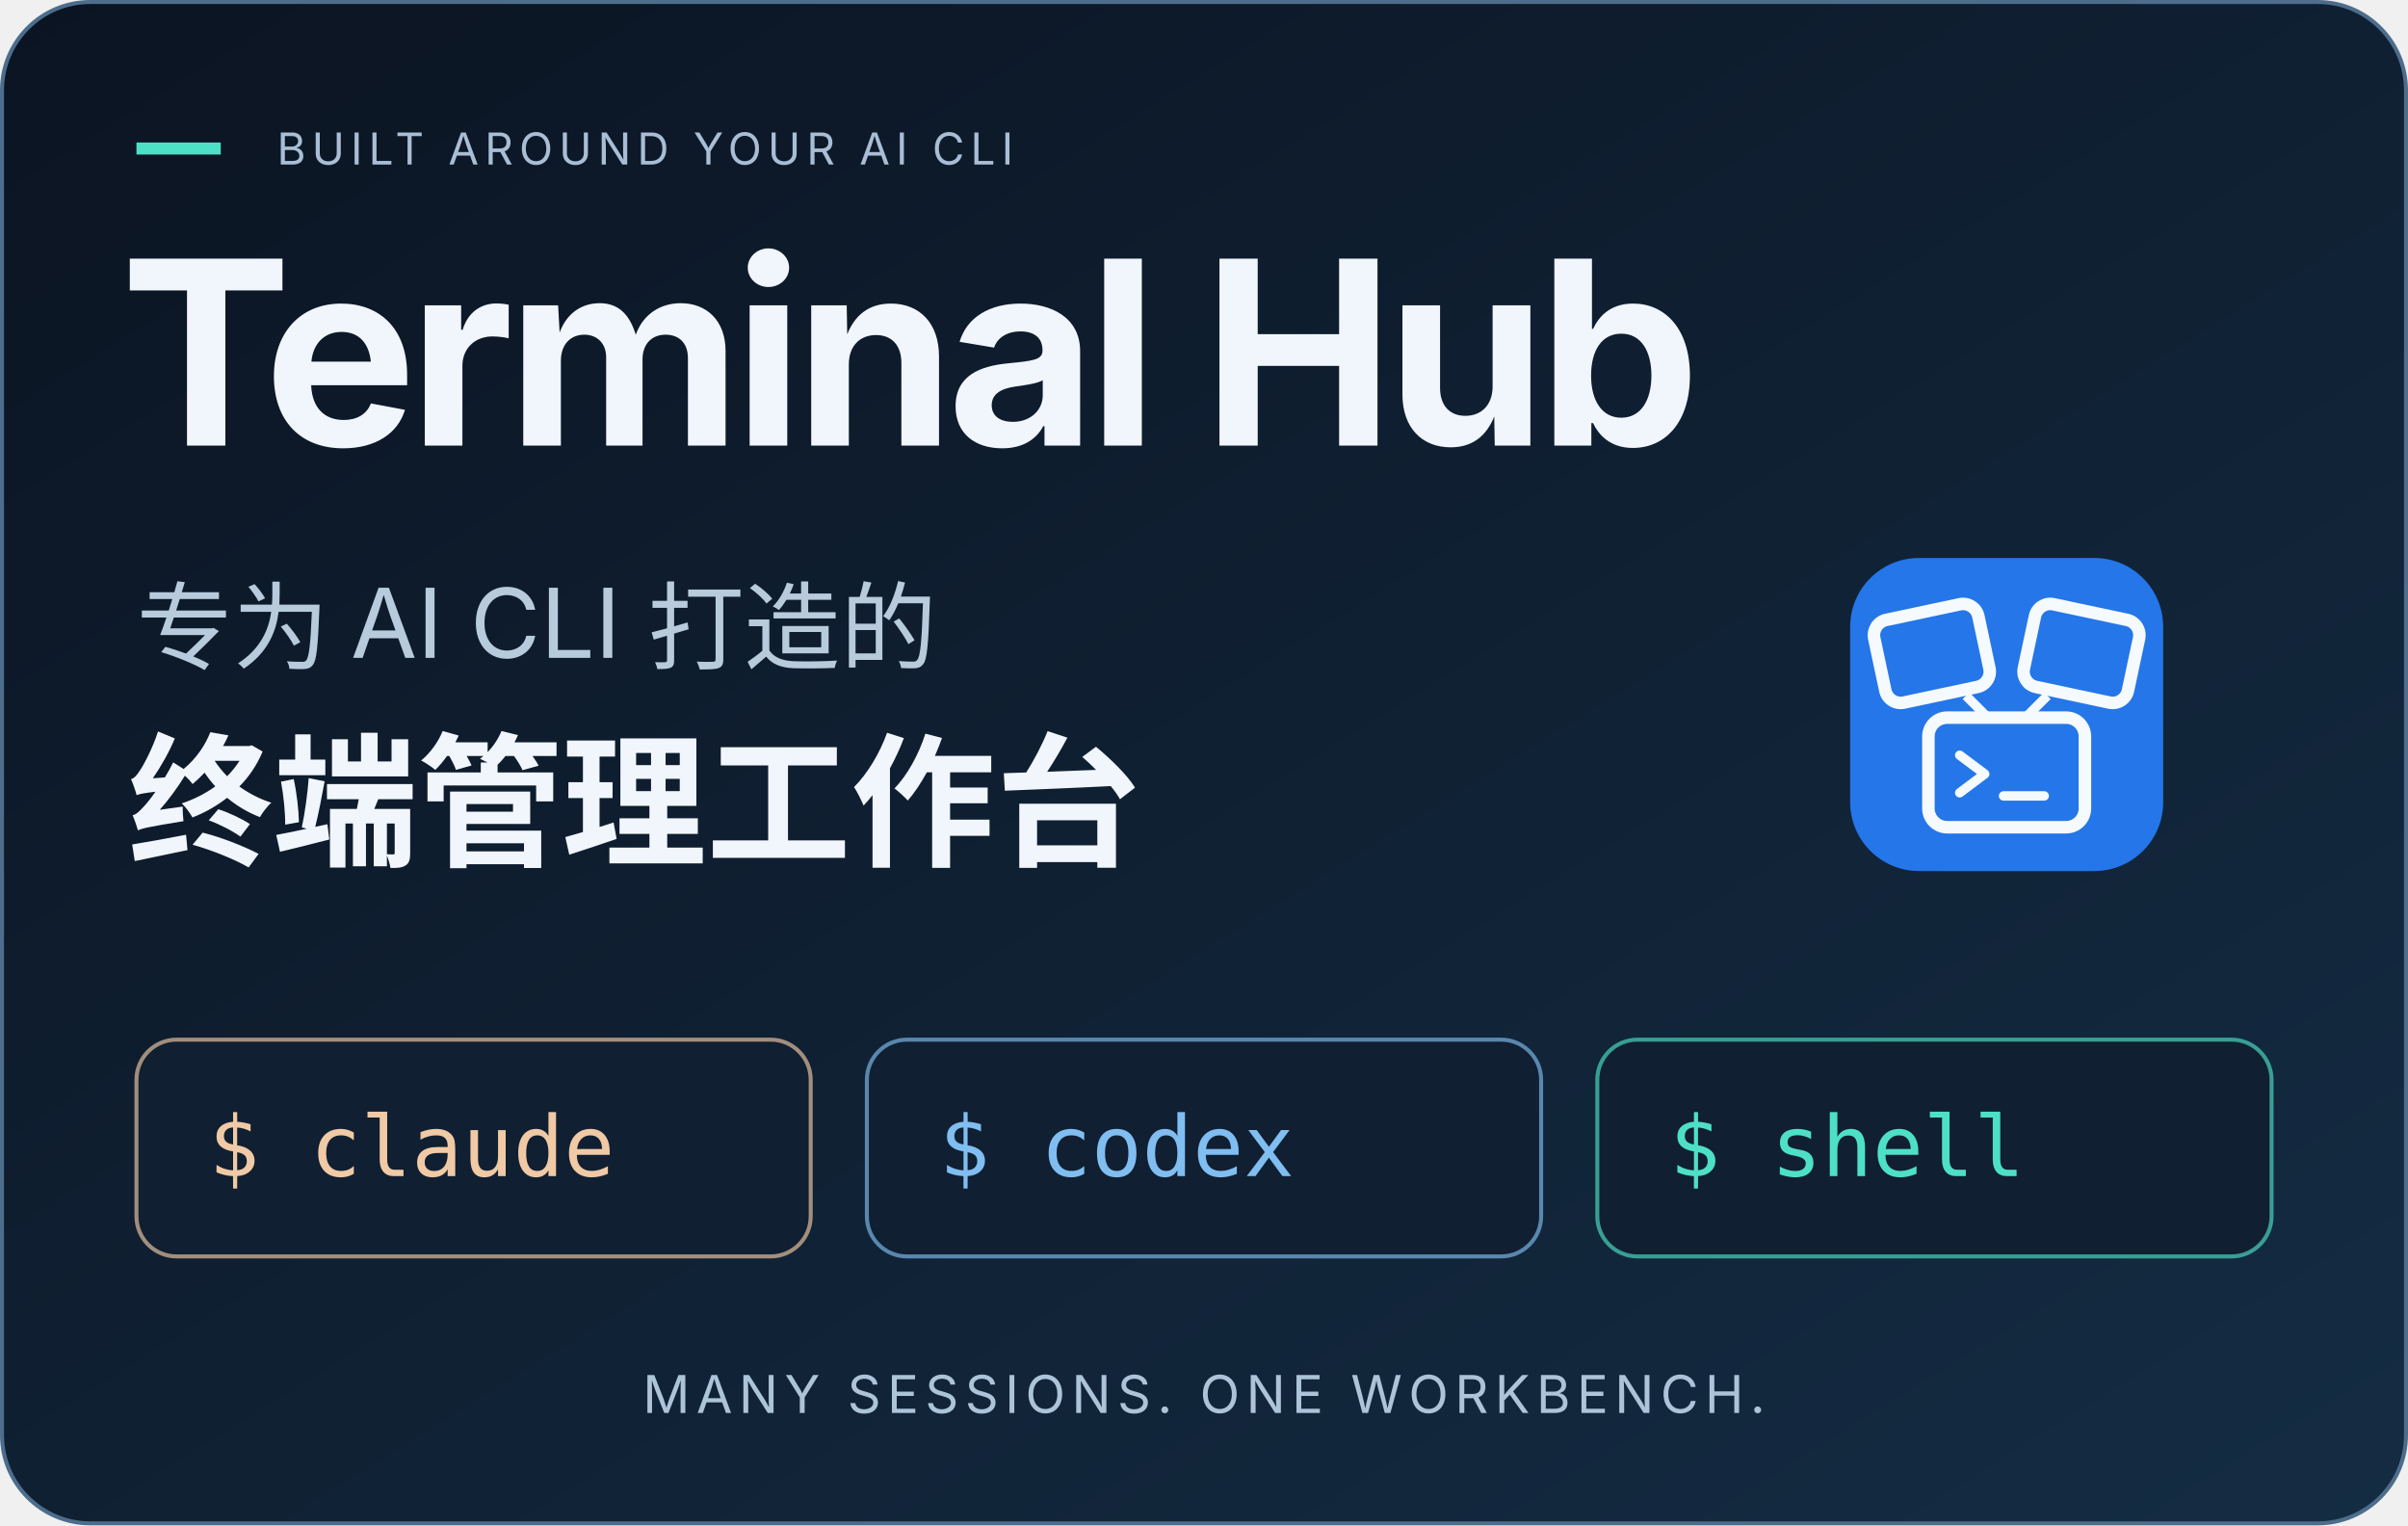
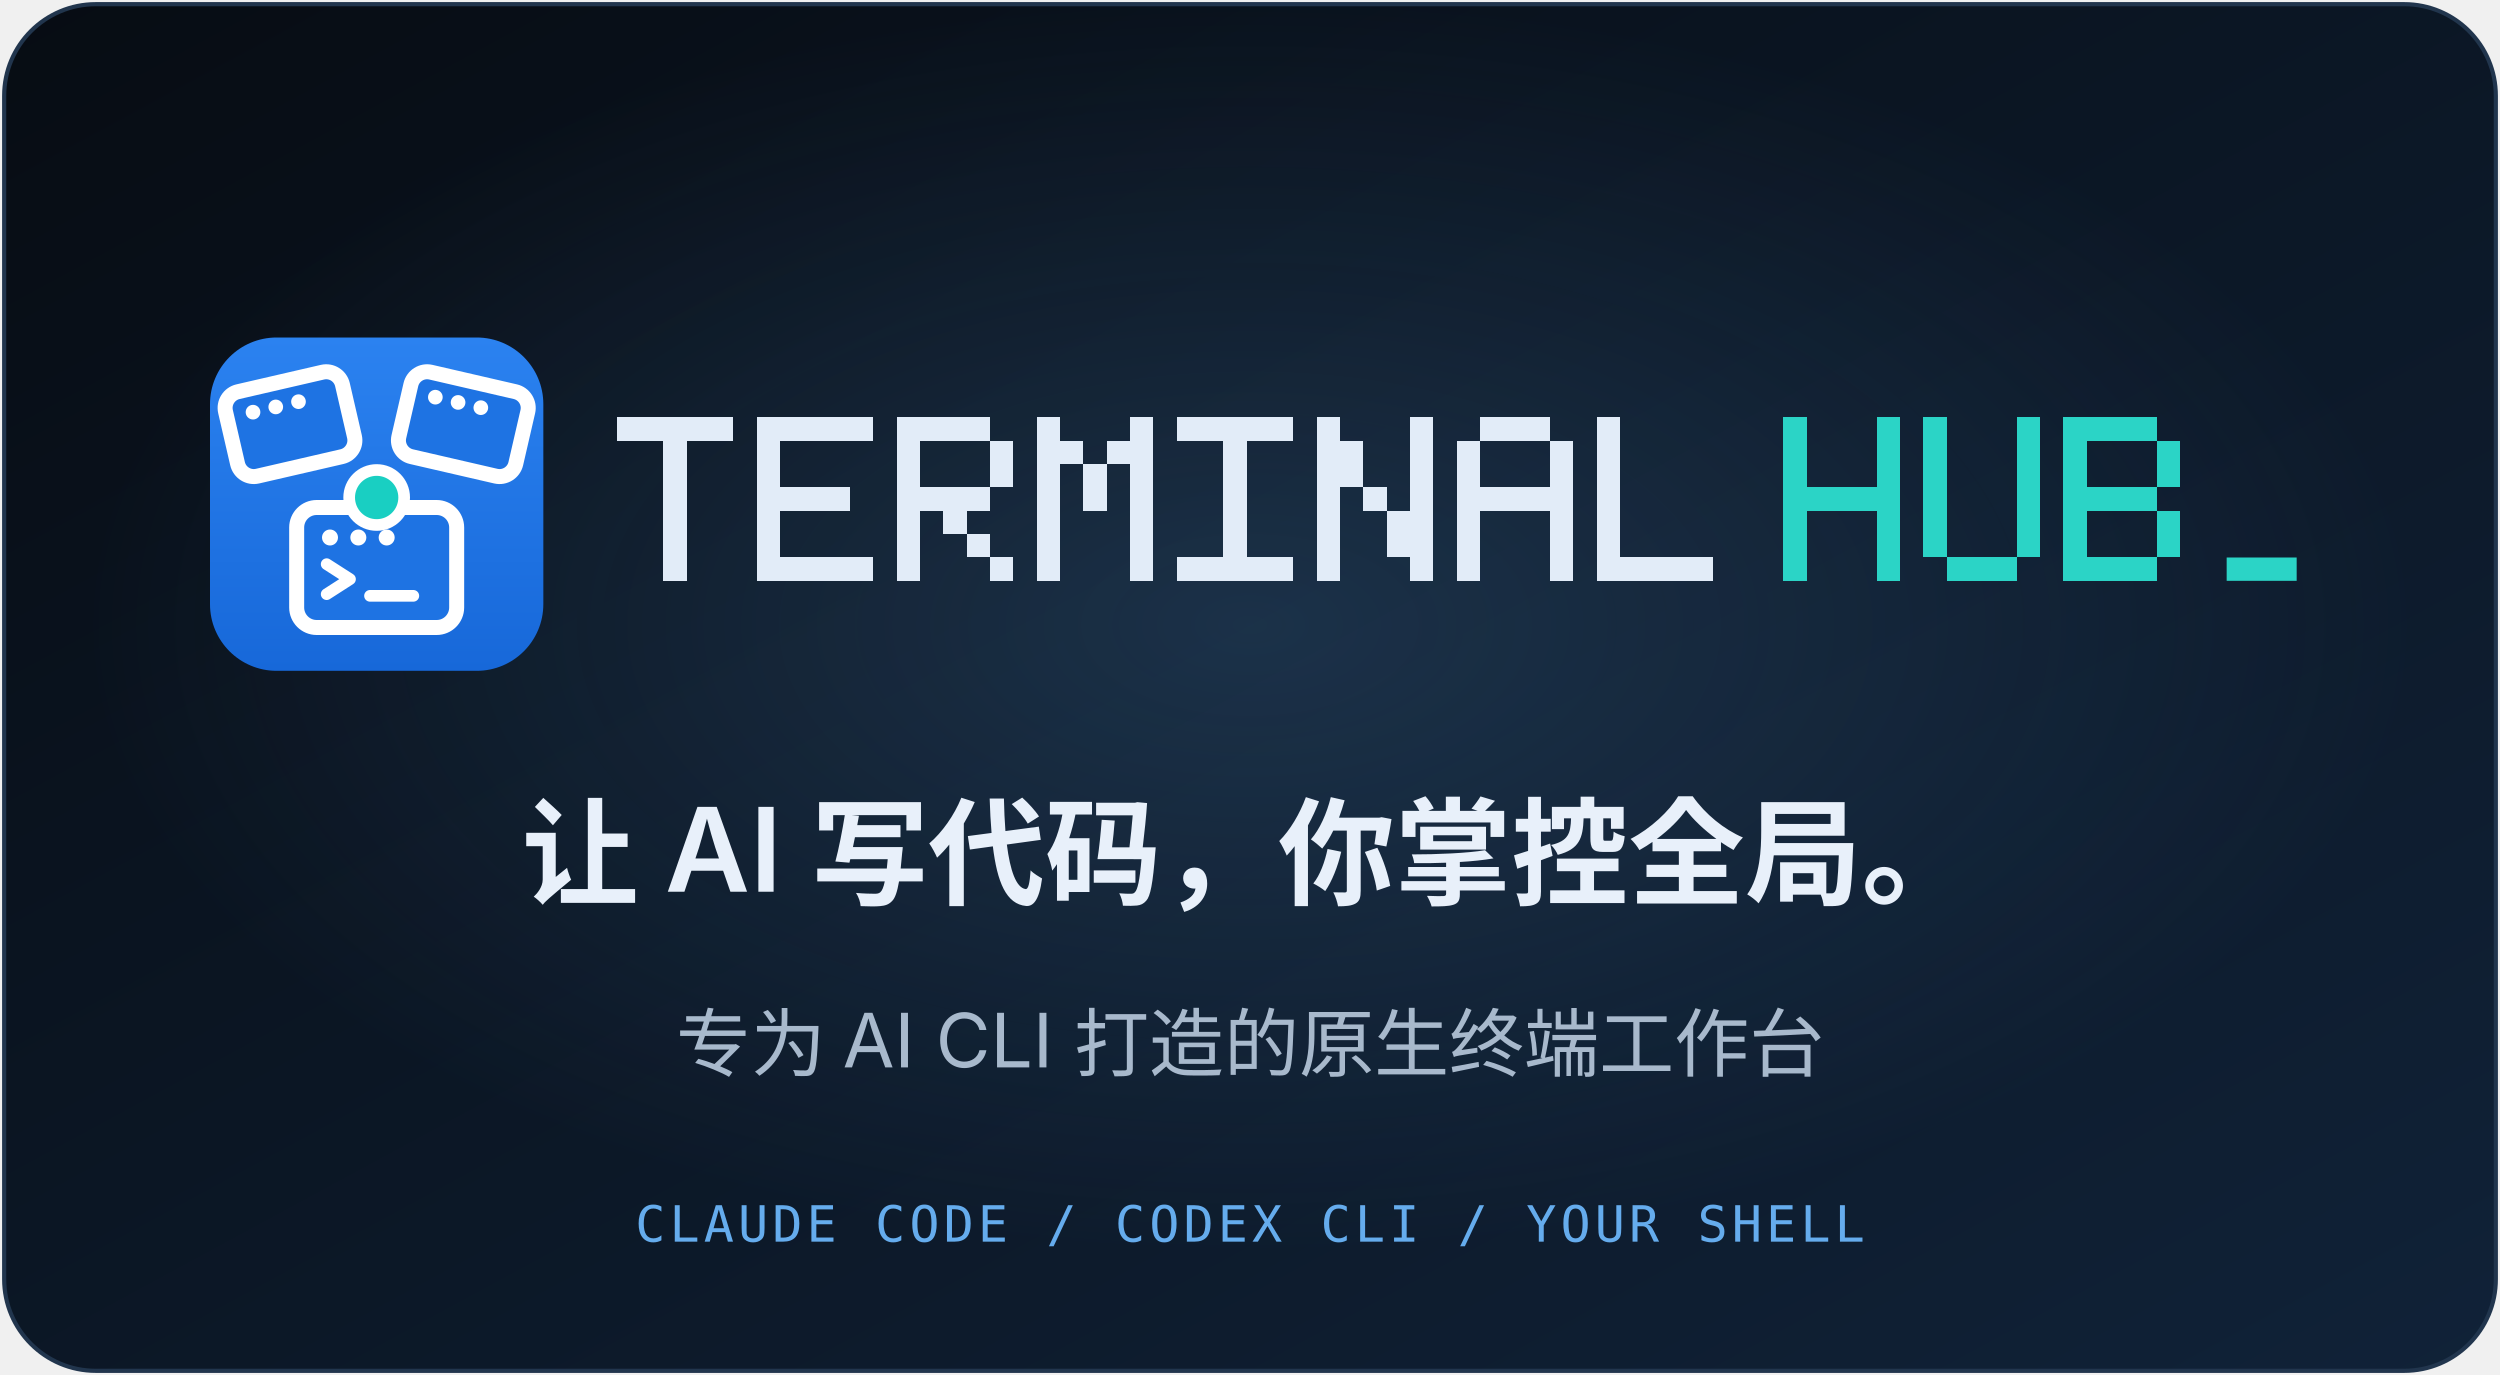
- <svg xmlns="http://www.w3.org/2000/svg" width="600" height="380" viewBox="0 0 600 380" role="img" aria-label="Terminal Hub — 专为 AI CLI 打造的终端管理工作台">
+ <svg xmlns="http://www.w3.org/2000/svg" width="600" height="330" viewBox="0 0 600 330" role="img" aria-label="Terminal Hub — 让 AI 写代码，你掌控全局。">
  <defs>
    <linearGradient id="canvas" x2="1" y2="1">
-       <stop stop-color="#0B1422" />
-       <stop offset="1" stop-color="#142C43" />
+       <stop stop-color="#070C13" />
+       <stop offset="1" stop-color="#102238" />
+     </linearGradient>
+     <radialGradient id="halo">
+       <stop stop-color="#65ACED" stop-opacity=".18" />
+       <stop offset="1" stop-color="#65ACED" stop-opacity="0" />
+     </radialGradient>
+     <linearGradient id="tile" x2="0" y2="1">
+       <stop stop-color="#2B82F0" />
+       <stop offset="1" stop-color="#1768D9" />
+     </linearGradient>
+     <linearGradient id="line">
+       <stop stop-color="#65ACED" />
+       <stop offset="1" stop-color="#2BD4C6" />
    </linearGradient>
  </defs>
-   <rect x=".5" y=".5" width="599" height="379" rx="22" fill="url(#canvas)" stroke="#4C6D8B" />
-   <path d="M34 37H55" stroke="#4DE0C7" stroke-width="3" />
-   <text x="69" y="41" fill="#A9BED5" font-family="Segoe UI, Inter, Arial, Microsoft YaHei, sans-serif" font-size="11" letter-spacing="1.5">BUILT AROUND YOUR AI CLI</text>
-   <text x="30" y="111" fill="#F1F6FC" font-family="Segoe UI, Inter, Arial, Microsoft YaHei, sans-serif" font-size="64" font-weight="700" letter-spacing="-2">Terminal Hub</text>
-   <text x="34" y="165" fill="#B7CBDD" font-family="Segoe UI, Inter, Arial, Microsoft YaHei, sans-serif" font-size="24">专为 AI CLI 打造的</text>
-   <text x="32" y="213" fill="#F1F6FC" font-family="Segoe UI, Inter, Arial, Microsoft YaHei, sans-serif" font-size="36" font-weight="600">终端管理工作台</text>
-   <g transform="translate(461 139) scale(0.78)">
-     <rect width="100" height="100" rx="22" fill="#2476E9" />
-     <g fill="#2476E9" stroke="#F5FAFF" stroke-width="4" stroke-linejoin="round">
-       <rect x="9" y="17" width="34" height="27" rx="5" transform="rotate(-12 26 30)" />
-       <rect x="57" y="17" width="34" height="27" rx="5" transform="rotate(12 74 30)" />
-       <rect x="25" y="51" width="50" height="35" rx="6" />
+   <rect x="1" y="1" width="598" height="328" rx="22" fill="url(#canvas)" stroke="#21354D" />
+   <ellipse cx="300" cy="150" rx="285" ry="150" fill="url(#halo)" />
+   <path d="M275 42H325" stroke="url(#line)" stroke-width="3" />
+   <g transform="translate(42.4 73) scale(0.8)">
+     <g transform="translate(10,10)">
+       <rect width="100" height="100" rx="20" fill="url(#tile)" />
+       <g transform="rotate(-13,24,26)">
+         <rect x="6" y="13" width="36" height="26" rx="5" fill="#1E73E3" stroke="#FFFFFF" stroke-width="4.5" />
+         <circle cx="14" cy="20" r="2.2" fill="#FFFFFF" />
+         <circle cx="21" cy="20" r="2.2" fill="#FFFFFF" />
+         <circle cx="28" cy="20" r="2.2" fill="#FFFFFF" />
+       </g>
+       <g transform="rotate(13,76,26)">
+         <rect x="58" y="13" width="36" height="26" rx="5" fill="#1E73E3" stroke="#FFFFFF" stroke-width="4.5" />
+         <circle cx="66" cy="20" r="2.2" fill="#FFFFFF" />
+         <circle cx="73" cy="20" r="2.2" fill="#FFFFFF" />
+         <circle cx="80" cy="20" r="2.2" fill="#FFFFFF" />
+       </g>
+       <rect x="26" y="51" width="48" height="36" rx="6" fill="#1E73E3" stroke="#FFFFFF" stroke-width="4.5" />
+       <circle cx="36" cy="60" r="2.4" fill="#FFFFFF" />
+       <circle cx="44.5" cy="60" r="2.4" fill="#FFFFFF" />
+       <circle cx="53" cy="60" r="2.4" fill="#FFFFFF" />
+       <path d="M35 68L42 72.5L35 77" fill="none" stroke="#FFFFFF" stroke-width="3.5" stroke-linecap="round" stroke-linejoin="round" />
+       <path d="M48 77.5H61" stroke="#FFFFFF" stroke-width="3.5" stroke-linecap="round" />
+       <circle cx="50" cy="48" r="10" fill="#FFFFFF" />
+       <circle cx="50" cy="48" r="6.5" fill="#19CFC2" />
    </g>
-     <path d="M35 63L43 69L35 75M49 76H62" fill="none" stroke="#F5FAFF" stroke-width="3" stroke-linecap="round" stroke-linejoin="round" />
-     <path d="M37 44L44 51M63 44L56 51" stroke="#F5FAFF" stroke-width="3" />
+     <g style="color:#E2ECF8">
+       <g class="logo-ink" shape-rendering="crispEdges">
+         <rect x="132" y="34" width="35" height="7" fill="currentColor" />
+         <rect x="146" y="41" width="7" height="7" fill="currentColor" />
+         <rect x="146" y="48" width="7" height="7" fill="currentColor" />
+         <rect x="146" y="55" width="7" height="7" fill="currentColor" />
+         <rect x="146" y="62" width="7" height="7" fill="currentColor" />
+         <rect x="146" y="69" width="7" height="7" fill="currentColor" />
+         <rect x="146" y="76" width="7" height="7" fill="currentColor" />
+         <rect x="174" y="34" width="35" height="7" fill="currentColor" />
+         <rect x="174" y="41" width="7" height="7" fill="currentColor" />
+         <rect x="174" y="48" width="7" height="7" fill="currentColor" />
+         <rect x="174" y="55" width="28" height="7" fill="currentColor" />
+         <rect x="174" y="62" width="7" height="7" fill="currentColor" />
+         <rect x="174" y="69" width="7" height="7" fill="currentColor" />
+         <rect x="174" y="76" width="35" height="7" fill="currentColor" />
+         <rect x="216" y="34" width="28" height="7" fill="currentColor" />
+         <rect x="216" y="41" width="7" height="7" fill="currentColor" />
+         <rect x="244" y="41" width="7" height="7" fill="currentColor" />
+         <rect x="216" y="48" width="7" height="7" fill="currentColor" />
+         <rect x="244" y="48" width="7" height="7" fill="currentColor" />
+         <rect x="216" y="55" width="28" height="7" fill="currentColor" />
+         <rect x="216" y="62" width="7" height="7" fill="currentColor" />
+         <rect x="230" y="62" width="7" height="7" fill="currentColor" />
+         <rect x="216" y="69" width="7" height="7" fill="currentColor" />
+         <rect x="237" y="69" width="7" height="7" fill="currentColor" />
+         <rect x="216" y="76" width="7" height="7" fill="currentColor" />
+         <rect x="244" y="76" width="7" height="7" fill="currentColor" />
+         <rect x="258" y="34" width="7" height="7" fill="currentColor" />
+         <rect x="286" y="34" width="7" height="7" fill="currentColor" />
+         <rect x="258" y="41" width="14" height="7" fill="currentColor" />
+         <rect x="279" y="41" width="14" height="7" fill="currentColor" />
+         <rect x="258" y="48" width="7" height="7" fill="currentColor" />
+         <rect x="272" y="48" width="7" height="7" fill="currentColor" />
+         <rect x="286" y="48" width="7" height="7" fill="currentColor" />
+         <rect x="258" y="55" width="7" height="7" fill="currentColor" />
+         <rect x="272" y="55" width="7" height="7" fill="currentColor" />
+         <rect x="286" y="55" width="7" height="7" fill="currentColor" />
+         <rect x="258" y="62" width="7" height="7" fill="currentColor" />
+         <rect x="286" y="62" width="7" height="7" fill="currentColor" />
+         <rect x="258" y="69" width="7" height="7" fill="currentColor" />
+         <rect x="286" y="69" width="7" height="7" fill="currentColor" />
+         <rect x="258" y="76" width="7" height="7" fill="currentColor" />
+         <rect x="286" y="76" width="7" height="7" fill="currentColor" />
+         <rect x="300" y="34" width="35" height="7" fill="currentColor" />
+         <rect x="314" y="41" width="7" height="7" fill="currentColor" />
+         <rect x="314" y="48" width="7" height="7" fill="currentColor" />
+         <rect x="314" y="55" width="7" height="7" fill="currentColor" />
+         <rect x="314" y="62" width="7" height="7" fill="currentColor" />
+         <rect x="314" y="69" width="7" height="7" fill="currentColor" />
+         <rect x="300" y="76" width="35" height="7" fill="currentColor" />
+         <rect x="342" y="34" width="7" height="7" fill="currentColor" />
+         <rect x="370" y="34" width="7" height="7" fill="currentColor" />
+         <rect x="342" y="41" width="14" height="7" fill="currentColor" />
+         <rect x="370" y="41" width="7" height="7" fill="currentColor" />
+         <rect x="342" y="48" width="14" height="7" fill="currentColor" />
+         <rect x="370" y="48" width="7" height="7" fill="currentColor" />
+         <rect x="342" y="55" width="7" height="7" fill="currentColor" />
+         <rect x="356" y="55" width="7" height="7" fill="currentColor" />
+         <rect x="370" y="55" width="7" height="7" fill="currentColor" />
+         <rect x="342" y="62" width="7" height="7" fill="currentColor" />
+         <rect x="363" y="62" width="14" height="7" fill="currentColor" />
+         <rect x="342" y="69" width="7" height="7" fill="currentColor" />
+         <rect x="363" y="69" width="14" height="7" fill="currentColor" />
+         <rect x="342" y="76" width="7" height="7" fill="currentColor" />
+         <rect x="370" y="76" width="7" height="7" fill="currentColor" />
+         <rect x="391" y="34" width="21" height="7" fill="currentColor" />
+         <rect x="384" y="41" width="7" height="7" fill="currentColor" />
+         <rect x="412" y="41" width="7" height="7" fill="currentColor" />
+         <rect x="384" y="48" width="7" height="7" fill="currentColor" />
+         <rect x="412" y="48" width="7" height="7" fill="currentColor" />
+         <rect x="384" y="55" width="35" height="7" fill="currentColor" />
+         <rect x="384" y="62" width="7" height="7" fill="currentColor" />
+         <rect x="412" y="62" width="7" height="7" fill="currentColor" />
+         <rect x="384" y="69" width="7" height="7" fill="currentColor" />
+         <rect x="412" y="69" width="7" height="7" fill="currentColor" />
+         <rect x="384" y="76" width="7" height="7" fill="currentColor" />
+         <rect x="412" y="76" width="7" height="7" fill="currentColor" />
+         <rect x="426" y="34" width="7" height="7" fill="currentColor" />
+         <rect x="426" y="41" width="7" height="7" fill="currentColor" />
+         <rect x="426" y="48" width="7" height="7" fill="currentColor" />
+         <rect x="426" y="55" width="7" height="7" fill="currentColor" />
+         <rect x="426" y="62" width="7" height="7" fill="currentColor" />
+         <rect x="426" y="69" width="7" height="7" fill="currentColor" />
+         <rect x="426" y="76" width="35" height="7" fill="currentColor" />
+       </g>
+       <g class="logo-accent" style="color:#2BD4C6" shape-rendering="crispEdges">
+         <rect x="482" y="34" width="7" height="7" fill="currentColor" />
+         <rect x="510" y="34" width="7" height="7" fill="currentColor" />
+         <rect x="482" y="41" width="7" height="7" fill="currentColor" />
+         <rect x="510" y="41" width="7" height="7" fill="currentColor" />
+         <rect x="482" y="48" width="7" height="7" fill="currentColor" />
+         <rect x="510" y="48" width="7" height="7" fill="currentColor" />
+         <rect x="482" y="55" width="35" height="7" fill="currentColor" />
+         <rect x="482" y="62" width="7" height="7" fill="currentColor" />
+         <rect x="510" y="62" width="7" height="7" fill="currentColor" />
+         <rect x="482" y="69" width="7" height="7" fill="currentColor" />
+         <rect x="510" y="69" width="7" height="7" fill="currentColor" />
+         <rect x="482" y="76" width="7" height="7" fill="currentColor" />
+         <rect x="510" y="76" width="7" height="7" fill="currentColor" />
+         <rect x="524" y="34" width="7" height="7" fill="currentColor" />
+         <rect x="552" y="34" width="7" height="7" fill="currentColor" />
+         <rect x="524" y="41" width="7" height="7" fill="currentColor" />
+         <rect x="552" y="41" width="7" height="7" fill="currentColor" />
+         <rect x="524" y="48" width="7" height="7" fill="currentColor" />
+         <rect x="552" y="48" width="7" height="7" fill="currentColor" />
+         <rect x="524" y="55" width="7" height="7" fill="currentColor" />
+         <rect x="552" y="55" width="7" height="7" fill="currentColor" />
+         <rect x="524" y="62" width="7" height="7" fill="currentColor" />
+         <rect x="552" y="62" width="7" height="7" fill="currentColor" />
+         <rect x="524" y="69" width="7" height="7" fill="currentColor" />
+         <rect x="552" y="69" width="7" height="7" fill="currentColor" />
+         <rect x="531" y="76" width="21" height="7" fill="currentColor" />
+         <rect x="566" y="34" width="28" height="7" fill="currentColor" />
+         <rect x="566" y="41" width="7" height="7" fill="currentColor" />
+         <rect x="594" y="41" width="7" height="7" fill="currentColor" />
+         <rect x="566" y="48" width="7" height="7" fill="currentColor" />
+         <rect x="594" y="48" width="7" height="7" fill="currentColor" />
+         <rect x="566" y="55" width="28" height="7" fill="currentColor" />
+         <rect x="566" y="62" width="7" height="7" fill="currentColor" />
+         <rect x="594" y="62" width="7" height="7" fill="currentColor" />
+         <rect x="566" y="69" width="7" height="7" fill="currentColor" />
+         <rect x="594" y="69" width="7" height="7" fill="currentColor" />
+         <rect x="566" y="76" width="28" height="7" fill="currentColor" />
+       </g>
+     </g>
+     <rect x="615" y="76" width="21" height="7" fill="#2BD4C6" />
  </g>
-   <rect x="34" y="259" width="168" height="54" rx="10" fill="#101F31" stroke="#F0C9A5" stroke-opacity=".65" />
-   <text x="52" y="293" fill="#F0C9A5" font-family="Cascadia Mono, Consolas, DejaVu Sans Mono, monospace" font-size="21">$ claude</text>
-   <rect x="216" y="259" width="168" height="54" rx="10" fill="#101F31" stroke="#80BDF0" stroke-opacity=".65" />
-   <text x="234" y="293" fill="#80BDF0" font-family="Cascadia Mono, Consolas, DejaVu Sans Mono, monospace" font-size="21">$ codex</text>
-   <rect x="398" y="259" width="168" height="54" rx="10" fill="#101F31" stroke="#4DE0C7" stroke-opacity=".65" />
-   <text x="416" y="293" fill="#4DE0C7" font-family="Cascadia Mono, Consolas, DejaVu Sans Mono, monospace" font-size="21">$ shell</text>
-   <text x="300" y="352" fill="#ACC3D8" font-family="Segoe UI, Inter, Arial, Microsoft YaHei, sans-serif" font-size="13" text-anchor="middle" letter-spacing="1.6">MANY SESSIONS. ONE WORKBENCH.</text>
+   <text x="300" y="215" fill="#E8F0FA" font-family="Segoe UI, Inter, Arial, Microsoft YaHei, sans-serif" font-size="28" text-anchor="middle" font-weight="600">让 AI 写代码，你掌控全局。</text>
+   <text x="300" y="257" fill="#A8B9CC" font-family="Segoe UI, Inter, Arial, Microsoft YaHei, sans-serif" font-size="18" text-anchor="middle">专为 AI CLI 打造的原生终端工作台</text>
+   <text x="300" y="298" fill="#65ACED" font-family="Cascadia Mono, Consolas, DejaVu Sans Mono, monospace" font-size="12" text-anchor="middle" letter-spacing="1">CLAUDE CODE  /  CODEX CLI  /  YOUR SHELL</text>
</svg>
